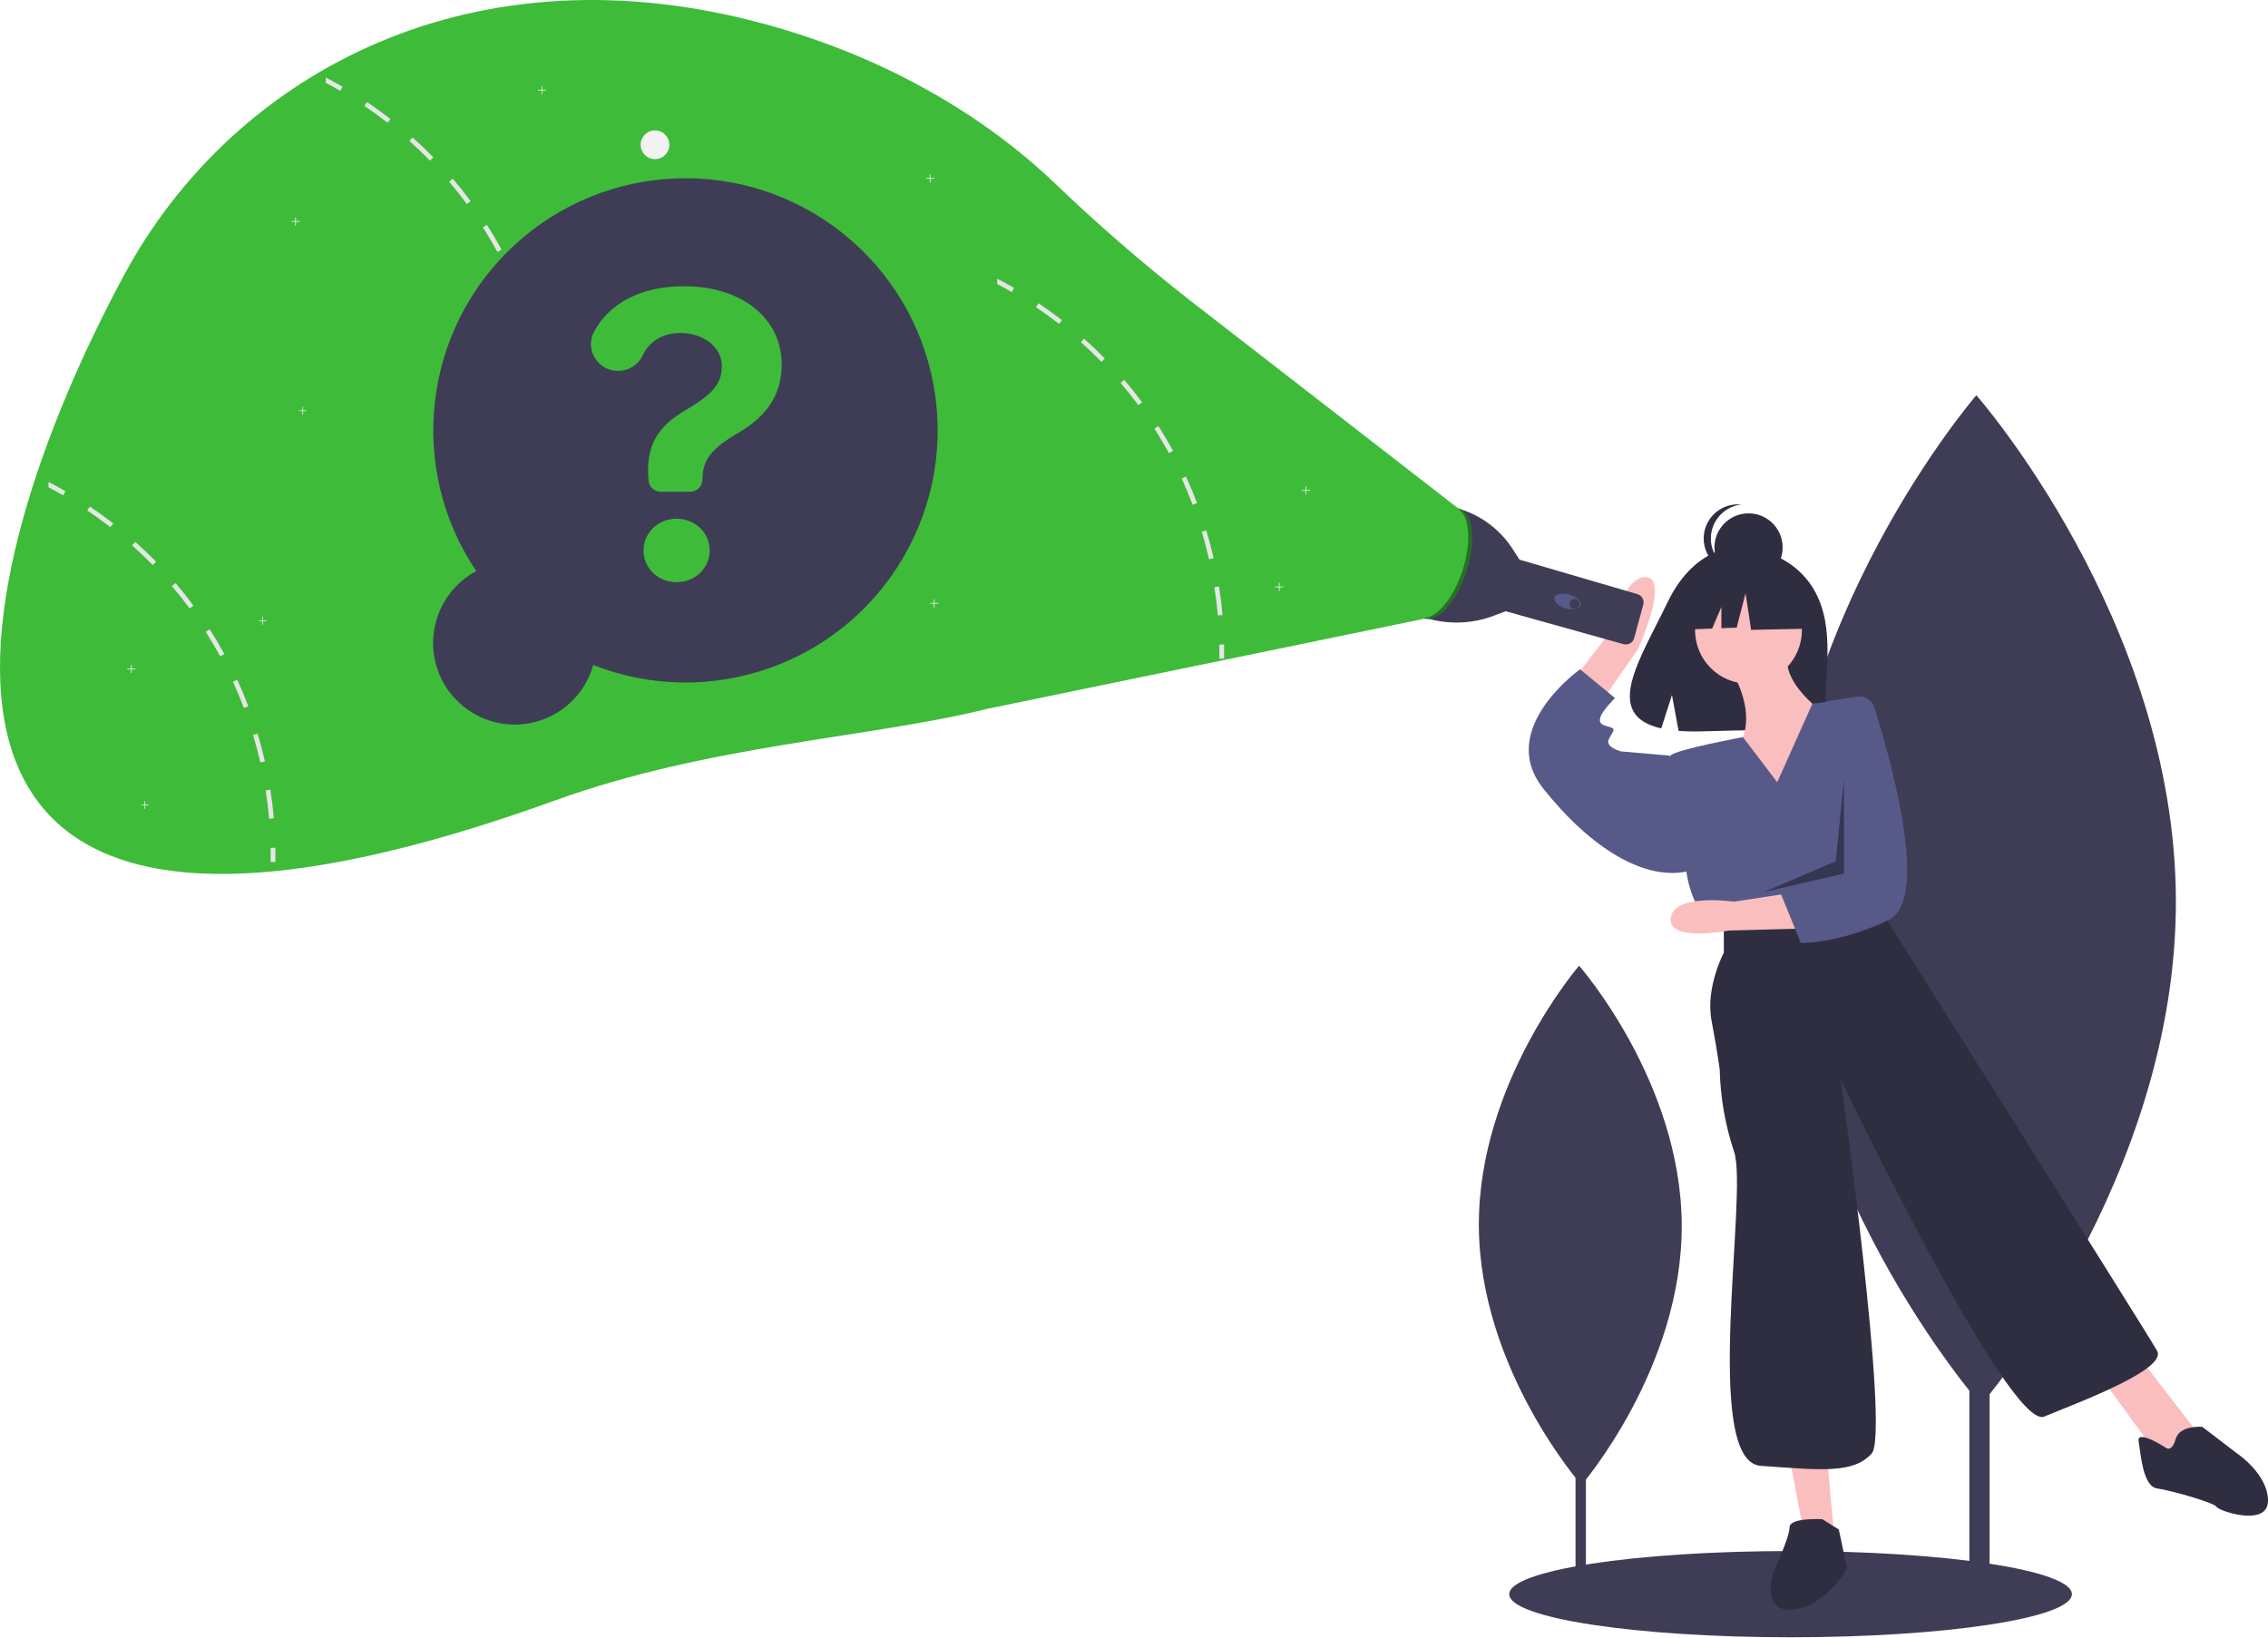
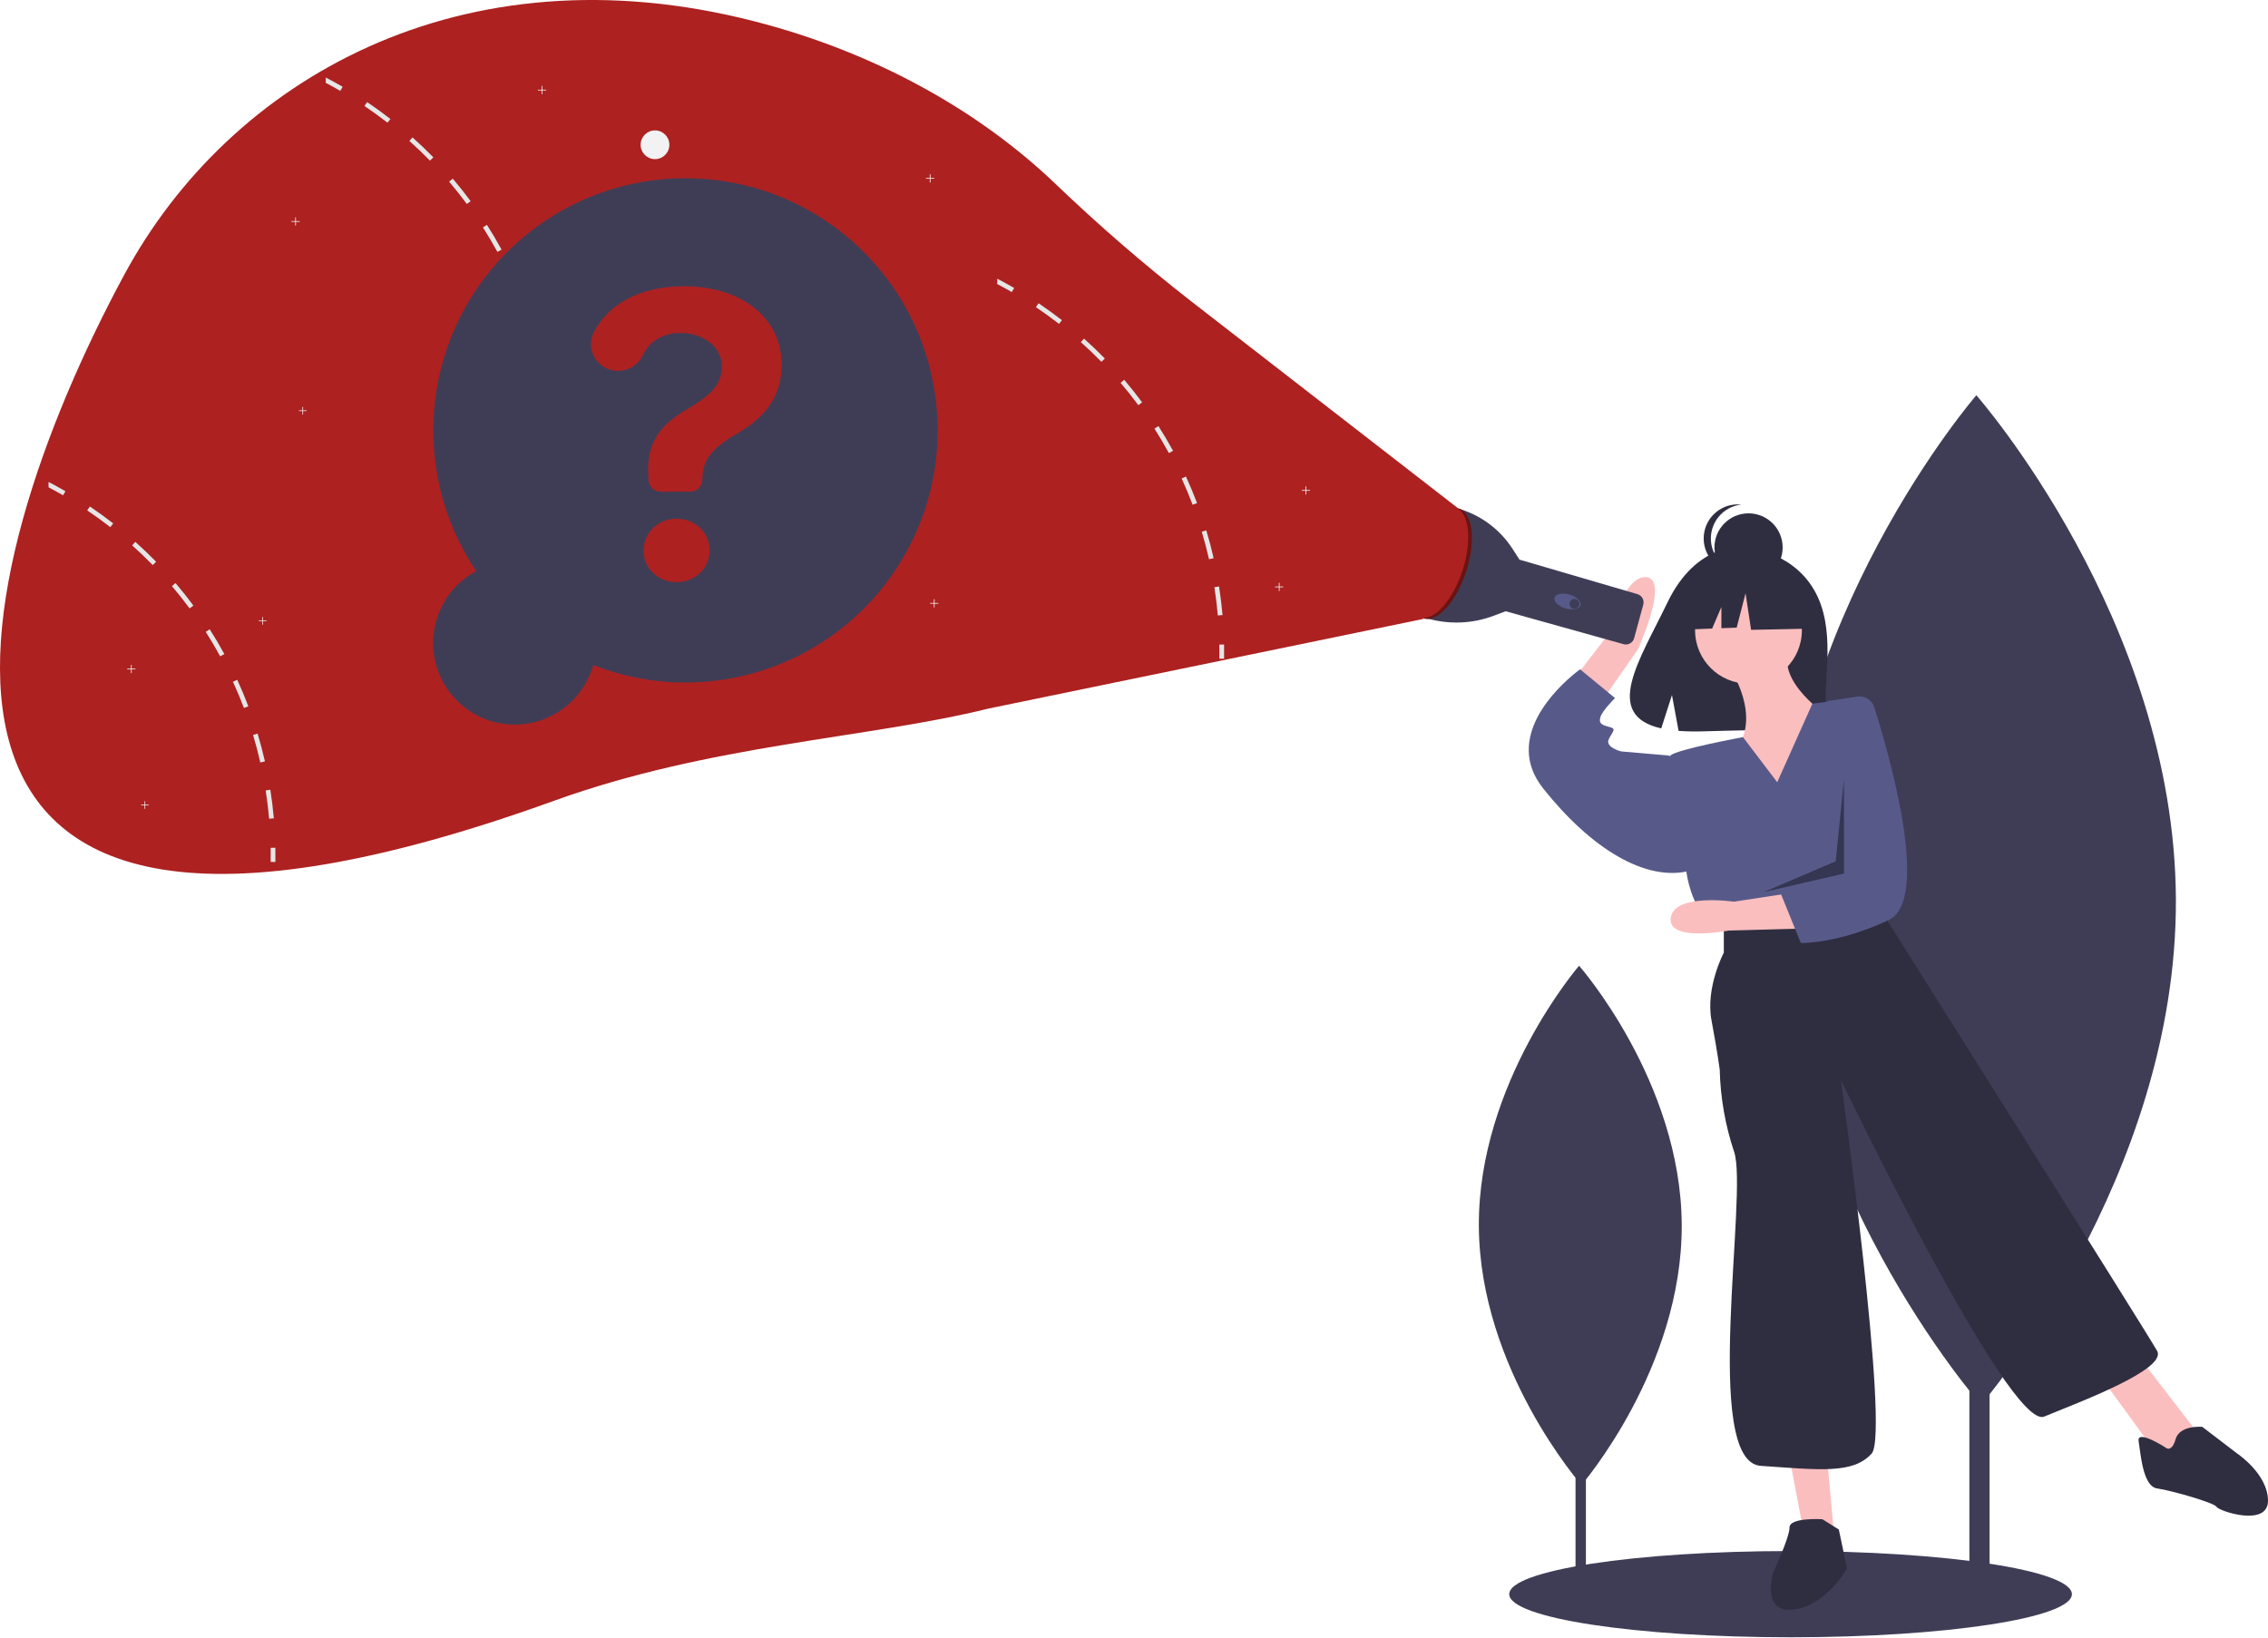
<svg xmlns="http://www.w3.org/2000/svg" id="b7da5827-4560-4d63-9360-f6e9beb837fe" data-name="Layer 1" width="1104.469" height="797.515" viewBox="0 0 1104.469 797.515">
  <rect x="959.049" y="388.464" width="9.832" height="388.345" fill="#3f3d56" />
  <path d="M1107.38,489.196c.626,135.795-94.913,246.321-94.913,246.321s-96.553-109.641-97.179-245.435,94.913-246.321,94.913-246.321S1106.754,353.401,1107.38,489.196Z" transform="translate(-47.76569 -51.24247)" fill="#3f3d56" />
  <rect x="767.244" y="571.186" width="5.057" height="199.735" fill="#3f3d56" />
  <path d="M866.733,647.882c.322,69.842-48.816,126.689-48.816,126.689s-49.66-56.391-49.982-126.233,48.816-126.689,48.816-126.689S866.411,578.04,866.733,647.882Z" transform="translate(-47.76569 -51.24247)" fill="#3f3d56" />
  <ellipse cx="871.969" cy="776.515" rx="137" ry="21" fill="#3f3d56" />
  <path d="M931.034,338.324c-11.607-19.612-34.57-20.526-34.57-20.526s-22.376-2.861-36.731,27.008c-13.379,27.841-31.845,54.722-2.973,61.239l5.215-16.232,3.23,17.44a112.967,112.967,0,0,0,12.353.211c30.92-.998,60.366.292,59.418-10.803C935.715,381.911,942.202,357.194,931.034,338.324Z" transform="translate(-47.76569 -51.24247)" fill="#2f2e41" />
  <path d="M889.234,375.258s15,21,6,38,21,35,21,35l22-48s-26-17-19-33Z" transform="translate(-47.76569 -51.24247)" fill="#fbbebe" />
  <circle cx="851.469" cy="307.015" r="26" fill="#fbbebe" />
  <path d="M809.255,388.313l21.728-28.034s7.651-29.385,18.731-27.895-4.377,35.24-4.377,35.24l-21.589,31.031Z" transform="translate(-47.76569 -51.24247)" fill="#fbbebe" />
  <polygon points="871.469 710.015 878.469 747.015 893.469 751.015 889.469 707.015 871.469 710.015" fill="#fbbebe" />
  <polygon points="1022.469 670.015 1049.469 707.015 1060.469 712.015 1069.469 697.015 1042.469 662.015 1022.469 670.015" fill="#fbbebe" />
  <path d="M913.234,432.258l-16.681-21.959s-32.319,5.959-35.319,8.959,8,58,8,58,2,15,11,23l9,6,74-15,2.782-32.926a86.41,86.41,0,0,0-22.782-66.074l0,0-12.876,1.76Z" transform="translate(-47.76569 -51.24247)" fill="#575a89" />
  <path d="M865.234,421.258l-5-2-23-2s-8-2-6-6,4-5,0-6-5-2-4-5,7-9,7-9l-17-14s-.92.651-2.407,1.855c-8.44,6.834-35.147,31.489-15.593,56.145,23,29,50,46,72,40Z" transform="translate(-47.76569 -51.24247)" fill="#575a89" />
  <path d="M887.234,501.258v14s-9,17-6,33,4,24,4,24a136.533,136.533,0,0,0,7,40c7,20-16,151,13,153s45,4,54-6-15-182-15-182,82,171,99,164,60-23,55-32-131-209-131-209l-4-9Z" transform="translate(-47.76569 -51.24247)" fill="#2f2e41" />
  <path d="M935.234,791.258s-16-1-16,4-8,22-8,22-6,20,10,18,26-20,26-20l-4-19Z" transform="translate(-47.76569 -51.24247)" fill="#2f2e41" />
  <path d="M1102.234,756.258s-14-9-13-3,2,22,9,23,28,7,29,9,25,10,25-3-15-23-15-23l-17-13s-11-1-13,6S1102.234,756.258,1102.234,756.258Z" transform="translate(-47.76569 -51.24247)" fill="#2f2e41" />
  <circle cx="851.508" cy="266.654" r="16.604" fill="#2f2e41" />
  <path d="M880.922,313.528a16.604,16.604,0,0,1,14.856-16.51,16.772,16.772,0,0,0-1.748-.093,16.604,16.604,0,1,0,0,33.208,16.772,16.772,0,0,0,1.748-.093A16.604,16.604,0,0,1,880.922,313.528Z" transform="translate(-47.76569 -51.24247)" fill="#2f2e41" />
  <polygon points="878.136 285.191 855.45 273.307 824.12 278.169 817.638 306.797 833.774 306.176 838.282 295.659 838.282 306.003 845.727 305.717 850.048 288.972 852.749 306.797 879.217 306.257 878.136 285.191" fill="#2f2e41" />
  <path d="M924.544,503.574l-34.987.946s-29.854,5.809-28.179-6.241,30.799-7.835,30.799-7.835l31.88-4.863Z" transform="translate(-47.76569 -51.24247)" fill="#fbbebe" />
  <path d="M952.226,390.562a7.467,7.467,0,0,1,8.236,5.128c6.849,21.584,27.951,93.813,6.985,103.723-24.694,11.672-42.714,11.158-42.714,11.158l-9.645-23.748,8.781-8.24,9.374-60.275,4.492-25.55Z" transform="translate(-47.76569 -51.24247)" fill="#575a89" />
  <polygon points="897.969 379.515 893.969 419.515 858.969 434.515 897.969 425.515 897.969 379.515" opacity="0.4" />
  <path d="M756.98,298.705h0a46.84,46.84,0,0,1,27.352,19.87l3.271,5.066.165.21L845.153,340.641a4.183,4.183,0,0,1,2.861,5.115l-4.455,16.335a4.183,4.183,0,0,1-5.161,2.928l-57.4-16.044-.001.002-5.765,2.179a51.515,51.515,0,0,1-33.122,1.126h0Z" transform="translate(-47.76569 -51.24247)" fill="#3f3d56" />
  <ellipse cx="811.107" cy="344.233" rx="3.504" ry="6.57" transform="translate(205.1751 974.7836) rotate(-73.69006)" fill="#575a89" />
  <circle cx="766.716" cy="294.14" r="2.409" fill="#3f3d56" />
-   <ellipse cx="749.694" cy="325.728" rx="28.09" ry="12.703" transform="translate(160.8404 887.1541) rotate(-72.0342)" fill="#3fbb3a" />
+   <ellipse cx="749.694" cy="325.728" rx="28.09" ry="12.703" transform="translate(160.8404 887.1541) rotate(-72.0342)" fill="#ad2121" />
  <path d="M759.994,329.124c4.611-14.22,3.357-27.472-2.711-30.355a5.891,5.891,0,0,1,1.076.238c6.673,2.164,8.204,15.881,3.419,30.639s-14.074,24.967-20.748,22.803a5.863,5.863,0,0,1-.708-.284C746.886,353,755.461,343.104,759.994,329.124Z" transform="translate(-47.76569 -51.24247)" opacity="0.4" />
-   <path d="M757.734,298.758,627.497,197.732a861.922,861.922,0,0,1-66.215-57.386C524.156,104.959,473.758,76.666,415.08,61.602,272.519,25.005,159.582,89.897,108.214,185.181c-78.495,145.604-138.65,381.879,209.394,256.11,76.117-27.506,153.165-30.429,211.586-44.918l211.54-43.616Z" transform="translate(-47.76569 -51.24247)" fill="#3fbb3a" />
+   <path d="M757.734,298.758,627.497,197.732a861.922,861.922,0,0,1-66.215-57.386C524.156,104.959,473.758,76.666,415.08,61.602,272.519,25.005,159.582,89.897,108.214,185.181c-78.495,145.604-138.65,381.879,209.394,256.11,76.117-27.506,153.165-30.429,211.586-44.918l211.54-43.616Z" transform="translate(-47.76569 -51.24247)" fill="#ad2121" />
  <circle cx="318.969" cy="70.515" r="7" fill="#f2f2f2" />
  <polygon points="454.949 86.695 453.127 86.695 453.127 84.873 452.771 84.873 452.771 86.695 450.949 86.695 450.949 87.051 452.771 87.051 452.771 88.873 453.127 88.873 453.127 87.051 454.949 87.051 454.949 86.695" fill="#f2f2f2" />
  <polygon points="637.949 238.695 636.127 238.695 636.127 236.873 635.771 236.873 635.771 238.695 633.949 238.695 633.949 239.051 635.771 239.051 635.771 240.873 636.127 240.873 636.127 239.051 637.949 239.051 637.949 238.695" fill="#f2f2f2" />
  <polygon points="624.949 285.695 623.127 285.695 623.127 283.873 622.771 283.873 622.771 285.695 620.949 285.695 620.949 286.051 622.771 286.051 622.771 287.873 623.127 287.873 623.127 286.051 624.949 286.051 624.949 285.695" fill="#f2f2f2" />
  <polygon points="65.949 325.695 64.127 325.695 64.127 323.873 63.771 323.873 63.771 325.695 61.949 325.695 61.949 326.051 63.771 326.051 63.771 327.873 64.127 327.873 64.127 326.051 65.949 326.051 65.949 325.695" fill="#f2f2f2" />
  <polygon points="145.949 107.695 144.127 107.695 144.127 105.873 143.771 105.873 143.771 107.695 141.949 107.695 141.949 108.051 143.771 108.051 143.771 109.873 144.127 109.873 144.127 108.051 145.949 108.051 145.949 107.695" fill="#f2f2f2" />
  <polygon points="456.949 293.695 455.127 293.695 455.127 291.873 454.771 291.873 454.771 293.695 452.949 293.695 452.949 294.051 454.771 294.051 454.771 295.873 455.127 295.873 455.127 294.051 456.949 294.051 456.949 293.695" fill="#f2f2f2" />
  <polygon points="265.949 43.695 264.127 43.695 264.127 41.873 263.771 41.873 263.771 43.695 261.949 43.695 261.949 44.051 263.771 44.051 263.771 45.873 264.127 45.873 264.127 44.051 265.949 44.051 265.949 43.695" fill="#f2f2f2" />
  <path d="M314.415,238.915l-2.27.35c.71,4.54,1.27,9.18,1.68,13.77l2.29-.2C315.705,248.185,315.135,243.505,314.415,238.915Z" transform="translate(-47.76569 -51.24247)" fill="#e6e6e6" />
  <path d="M308.205,211.575l-2.2.67c1.33,4.4,2.52,8.91,3.53,13.4l2.25-.51C310.755,220.595,309.545,216.035,308.205,211.575Z" transform="translate(-47.76569 -51.24247)" fill="#e6e6e6" />
  <path d="M298.295,185.355l-2.09.96c1.92,4.19,3.72,8.49,5.35,12.79l2.15-.81C302.055,193.945,300.245,189.585,298.295,185.355Z" transform="translate(-47.76569 -51.24247)" fill="#e6e6e6" />
  <path d="M284.895,160.775l-1.94,1.23c2.47,3.88,4.84,7.9,7.04,11.93l2.02-1.1C289.795,168.755,287.395,164.695,284.895,160.775Z" transform="translate(-47.76569 -51.24247)" fill="#e6e6e6" />
  <path d="M268.235,138.245l-1.75,1.49c2.98,3.5,5.88,7.16,8.62,10.86l1.84-1.37C274.185,145.485,271.255,141.785,268.235,138.245Z" transform="translate(-47.76569 -51.24247)" fill="#e6e6e6" />
  <path d="M248.655,118.185l-1.53,1.71c3.44,3.07,6.81,6.3,10.02,9.59l1.65-1.61C255.545,124.545,252.135,121.285,248.655,118.185Z" transform="translate(-47.76569 -51.24247)" fill="#e6e6e6" />
  <path d="M226.535,100.965l-1.29,1.9c3.82,2.57,7.6,5.31,11.23,8.14l1.42-1.81C234.215,106.335,230.395,103.565,226.535,100.965Z" transform="translate(-47.76569 -51.24247)" fill="#e6e6e6" />
  <path d="M206.405,89.005v2.6c2.39,1.25,4.76,2.56,7.08,3.9l1.15-1.99Q210.585,91.175,206.405,89.005Z" transform="translate(-47.76569 -51.24247)" fill="#e6e6e6" />
  <path d="M314.57,267.221l2.299-.042c.042,2.321.045,4.655.009,6.936l-2.298-.036C314.614,271.824,314.611,269.516,314.57,267.221Z" transform="translate(-47.76569 -51.24247)" fill="#e6e6e6" />
  <path d="M179.415,435.915l-2.27.35c.71,4.54,1.27,9.18,1.68,13.77l2.29-.2C180.705,445.185,180.135,440.505,179.415,435.915Z" transform="translate(-47.76569 -51.24247)" fill="#e6e6e6" />
  <path d="M173.205,408.575l-2.2.67c1.33,4.4,2.52,8.91,3.53,13.4l2.25-.51C175.755,417.595,174.545,413.035,173.205,408.575Z" transform="translate(-47.76569 -51.24247)" fill="#e6e6e6" />
  <path d="M163.295,382.355l-2.09.96c1.92,4.19,3.72,8.49,5.35,12.79l2.15-.81C167.055,390.945,165.245,386.585,163.295,382.355Z" transform="translate(-47.76569 -51.24247)" fill="#e6e6e6" />
  <path d="M149.895,357.775l-1.94,1.23c2.47,3.88,4.84,7.9,7.04,11.93l2.02-1.1C154.795,365.755,152.395,361.695,149.895,357.775Z" transform="translate(-47.76569 -51.24247)" fill="#e6e6e6" />
  <path d="M133.235,335.245l-1.75,1.49c2.98,3.5,5.88,7.16,8.62,10.86l1.84-1.37C139.185,342.485,136.255,338.785,133.235,335.245Z" transform="translate(-47.76569 -51.24247)" fill="#e6e6e6" />
  <path d="M113.655,315.185l-1.53,1.71c3.44,3.07,6.81,6.3,10.02,9.59l1.65-1.61C120.545,321.545,117.135,318.285,113.655,315.185Z" transform="translate(-47.76569 -51.24247)" fill="#e6e6e6" />
  <path d="M91.535,297.965l-1.29,1.9c3.82,2.57,7.6,5.31,11.23,8.14l1.42-1.81C99.215,303.335,95.395,300.565,91.535,297.965Z" transform="translate(-47.76569 -51.24247)" fill="#e6e6e6" />
  <path d="M71.405,286.005v2.6c2.39,1.25,4.76,2.56,7.08,3.9l1.15-1.99Q75.585,288.175,71.405,286.005Z" transform="translate(-47.76569 -51.24247)" fill="#e6e6e6" />
  <path d="M179.57,464.221l2.299-.042c.042,2.321.045,4.655.009,6.936l-2.298-.036C179.614,468.824,179.611,466.516,179.57,464.221Z" transform="translate(-47.76569 -51.24247)" fill="#e6e6e6" />
  <path d="M641.415,336.915l-2.27.35c.71,4.54,1.27,9.18,1.68,13.77l2.29-.2C642.705,346.185,642.135,341.505,641.415,336.915Z" transform="translate(-47.76569 -51.24247)" fill="#e6e6e6" />
  <path d="M635.205,309.575l-2.2.67c1.33,4.4,2.52,8.91,3.53,13.4l2.25-.51C637.755,318.595,636.545,314.035,635.205,309.575Z" transform="translate(-47.76569 -51.24247)" fill="#e6e6e6" />
  <path d="M625.295,283.355l-2.09.96c1.92,4.19,3.72,8.49,5.35,12.79l2.15-.81C629.055,291.945,627.245,287.585,625.295,283.355Z" transform="translate(-47.76569 -51.24247)" fill="#e6e6e6" />
  <path d="M611.895,258.775l-1.94,1.23c2.47,3.88,4.84,7.9,7.04,11.93l2.02-1.1C616.795,266.755,614.395,262.695,611.895,258.775Z" transform="translate(-47.76569 -51.24247)" fill="#e6e6e6" />
  <path d="M595.235,236.245l-1.75,1.49c2.98,3.5,5.88,7.16,8.62,10.86l1.84-1.37C601.185,243.485,598.255,239.785,595.235,236.245Z" transform="translate(-47.76569 -51.24247)" fill="#e6e6e6" />
  <path d="M575.655,216.185l-1.53,1.71c3.44,3.07,6.81,6.3,10.02,9.59l1.65-1.61C582.545,222.545,579.135,219.285,575.655,216.185Z" transform="translate(-47.76569 -51.24247)" fill="#e6e6e6" />
  <path d="M553.535,198.965l-1.29,1.9c3.82,2.57,7.6,5.31,11.23,8.14l1.42-1.81C561.215,204.335,557.395,201.565,553.535,198.965Z" transform="translate(-47.76569 -51.24247)" fill="#e6e6e6" />
  <path d="M533.405,187.005v2.6c2.39,1.25,4.76,2.56,7.08,3.9l1.15-1.99Q537.585,189.175,533.405,187.005Z" transform="translate(-47.76569 -51.24247)" fill="#e6e6e6" />
  <path d="M641.57,365.221l2.299-.042c.042,2.321.045,4.655.009,6.936l-2.298-.036C641.614,369.824,641.611,367.516,641.57,365.221Z" transform="translate(-47.76569 -51.24247)" fill="#e6e6e6" />
  <polygon points="149.295 199.895 147.6 199.895 147.6 198.199 147.269 198.199 147.269 199.895 145.573 199.895 145.573 200.225 147.269 200.225 147.269 201.921 147.6 201.921 147.6 200.225 149.295 200.225 149.295 199.895" fill="#f2f2f2" />
  <polygon points="129.754 302.252 128.059 302.252 128.059 300.556 127.728 300.556 127.728 302.252 126.032 302.252 126.032 302.583 127.728 302.583 127.728 304.278 128.059 304.278 128.059 302.583 129.754 302.583 129.754 302.252" fill="#f2f2f2" />
  <polygon points="72.417 391.959 70.721 391.959 70.721 390.264 70.39 390.264 70.39 391.959 68.695 391.959 68.695 392.29 70.39 392.29 70.39 393.986 70.721 393.986 70.721 392.29 72.417 392.29 72.417 391.959" fill="#f2f2f2" />
  <path d="M279.684,329.425a122.811,122.811,0,1,1,56.982,45.751,39.726,39.726,0,1,1-56.982-45.751Z" transform="translate(-47.76569 -51.24247)" fill="#3f3d56" />
-   <path d="M380.894,190.679c28.154,0,47.524,15.616,47.524,38.064,0,14.865-7.207,25.151-21.097,33.334-13.063,7.583-17.493,13.139-17.493,22.748h0a5.931,5.931,0,0,1-5.931,5.931H369.504a5.931,5.931,0,0,1-5.928-5.724l-.026-.732c-1.276-15.466,4.129-25.076,17.718-33.034,12.688-7.583,18.019-12.388,18.019-21.697s-9.009-16.142-20.196-16.142c-8.503,0-15.231,4.139-18.318,10.896a13.252,13.252,0,0,1-12.112,7.573h0c-9.752,0-16.194-10.371-11.634-18.99C344.243,199.271,359.465,190.679,380.894,190.679ZM361.148,319.362c0-8.634,7.207-15.466,16.067-15.466,8.934,0,16.142,6.757,16.142,15.466s-7.207,15.466-16.142,15.466-16.067-6.757-16.067-15.466Z" transform="translate(-47.76569 -51.24247)" fill="#3fbb3a" />
+   <path d="M380.894,190.679c28.154,0,47.524,15.616,47.524,38.064,0,14.865-7.207,25.151-21.097,33.334-13.063,7.583-17.493,13.139-17.493,22.748h0a5.931,5.931,0,0,1-5.931,5.931H369.504a5.931,5.931,0,0,1-5.928-5.724l-.026-.732c-1.276-15.466,4.129-25.076,17.718-33.034,12.688-7.583,18.019-12.388,18.019-21.697s-9.009-16.142-20.196-16.142c-8.503,0-15.231,4.139-18.318,10.896a13.252,13.252,0,0,1-12.112,7.573h0c-9.752,0-16.194-10.371-11.634-18.99C344.243,199.271,359.465,190.679,380.894,190.679ZM361.148,319.362c0-8.634,7.207-15.466,16.067-15.466,8.934,0,16.142,6.757,16.142,15.466s-7.207,15.466-16.142,15.466-16.067-6.757-16.067-15.466Z" transform="translate(-47.76569 -51.24247)" fill="#ad2121" />
</svg>
